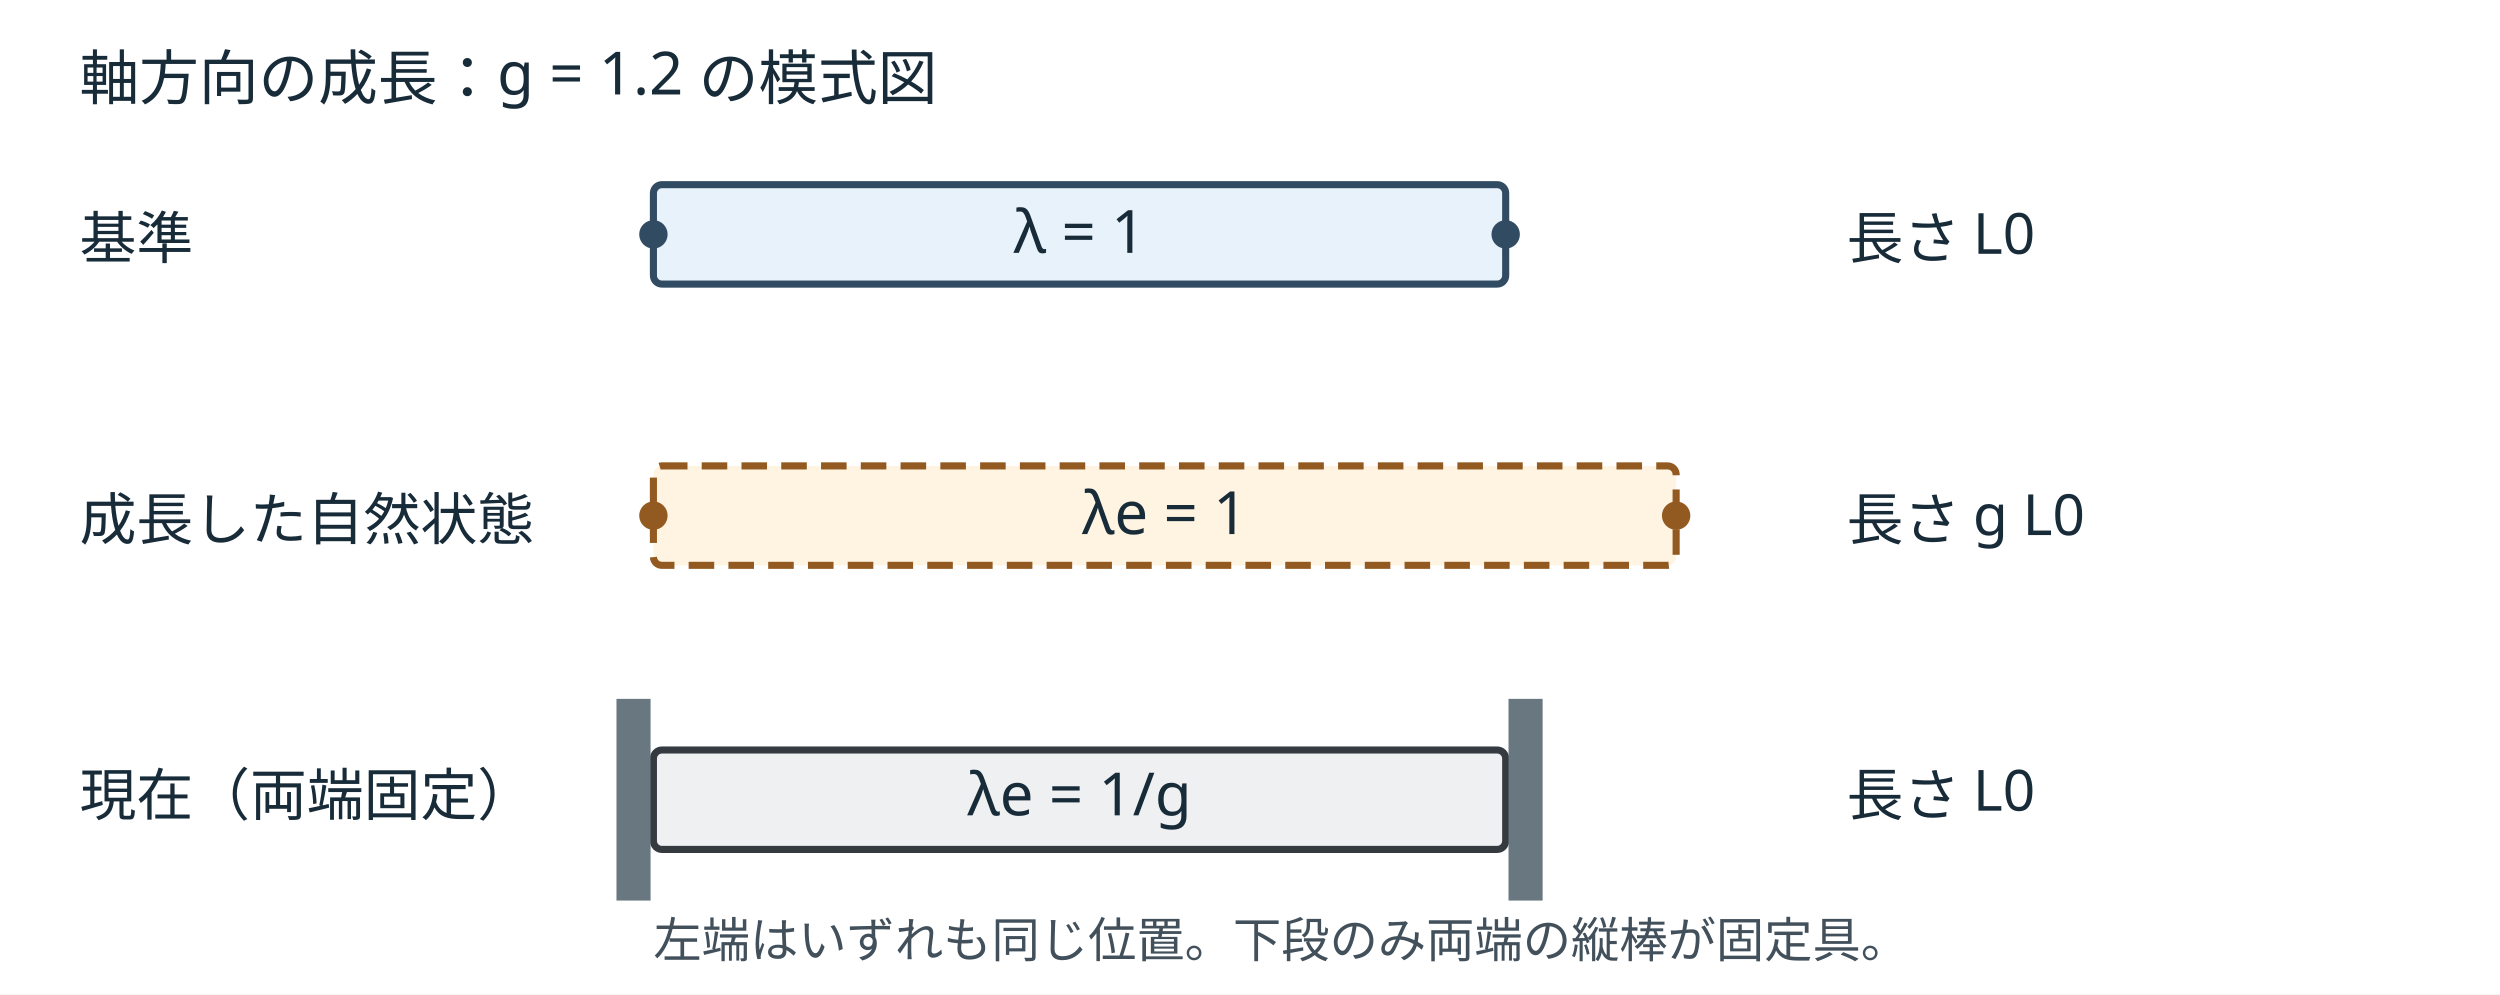
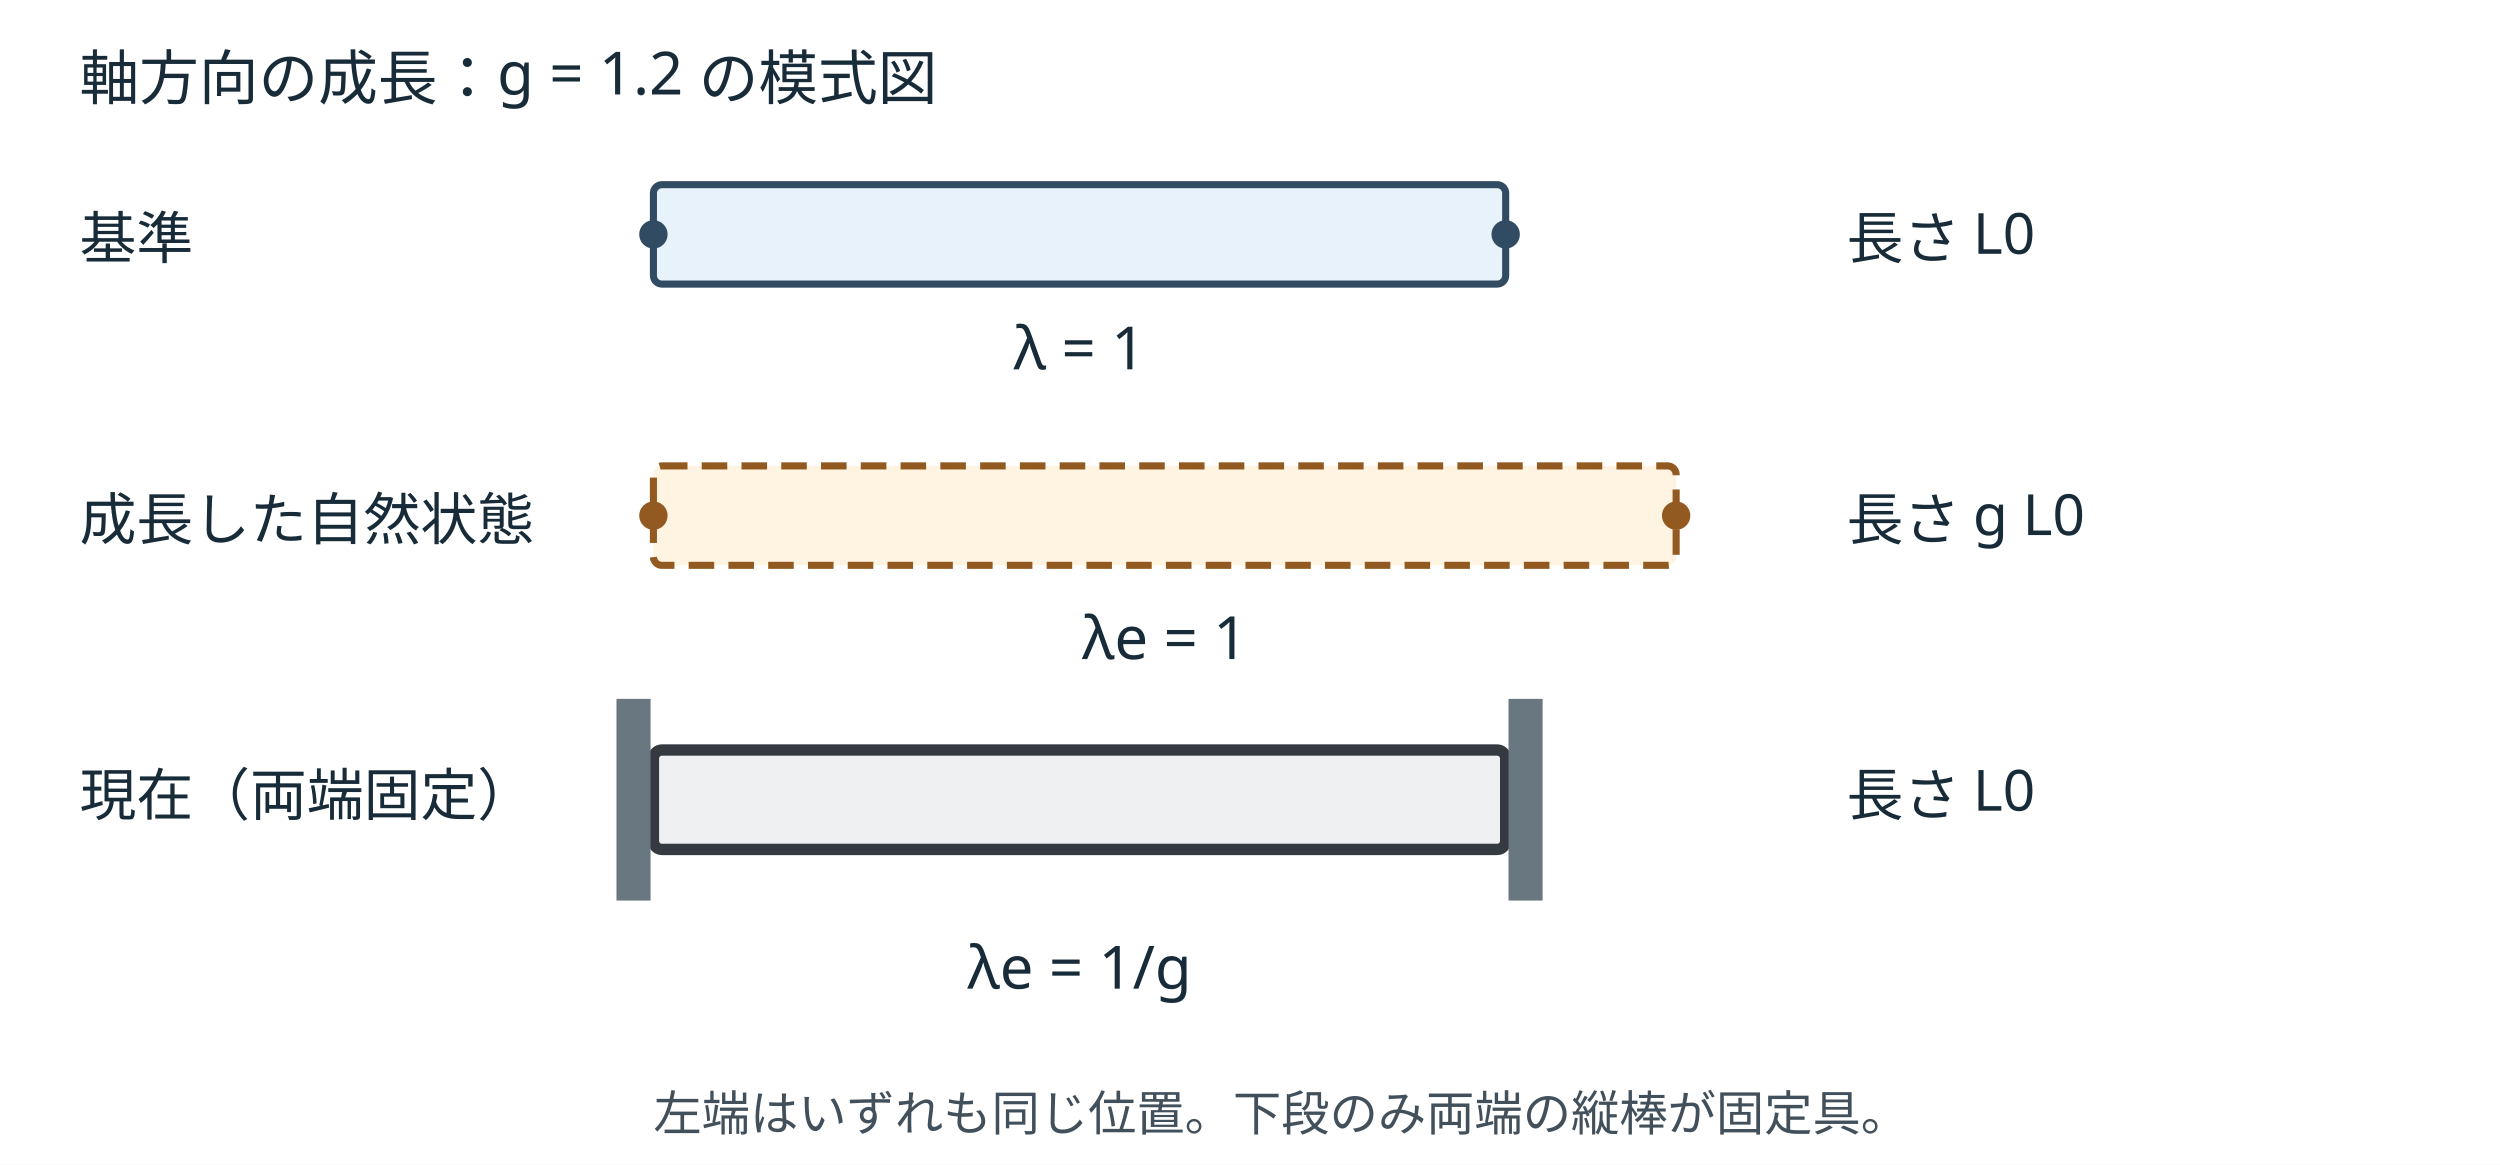
- <svg xmlns="http://www.w3.org/2000/svg" viewBox="0 0 880 350" width="880" height="350" role="img" aria-labelledby="title desc" data-layout-lint="strict">
-   <rect x="0" y="0" width="880" height="350" fill="#fff" />
+ <svg xmlns="http://www.w3.org/2000/svg" viewBox="0 0 880 410" width="880" height="410" role="img" aria-labelledby="title desc" data-layout-lint="strict">
+   <rect x="0" y="0" width="880" height="410" fill="#fff" />
  <text x="28" y="35" font-size="21" font-family="sans-serif" fill="#182b39">軸方向の成長：g = 1.2 の模式図</text>
  <text x="28" y="91" font-size="20" font-family="sans-serif" fill="#182b39">基準</text>
  <rect x="230" y="65" width="300" height="35" rx="3" fill="#e7f2fa" stroke="#314b63" stroke-width="2.5" data-series-group="growth-lengths" data-series-label="基準" />
  <circle cx="230" cy="82.5" r="5" fill="#314b63" />
  <circle cx="530" cy="82.5" r="5" fill="#314b63" />
-   <text x="380" y="89" font-size="21" font-family="sans-serif" text-anchor="middle" fill="#182b39">λ = 1</text>
+   <text x="380" y="130" font-size="21" font-family="sans-serif" text-anchor="middle" fill="#182b39">λ = 1</text>
  <text x="650" y="91" font-size="20" font-family="sans-serif" fill="#182b39">長さ L0</text>
  <text x="28" y="190" font-size="20" font-family="sans-serif" fill="#182b39">成長した自然状態</text>
  <rect x="230" y="164" width="360" height="35" rx="3" fill="#fff3e1" stroke="#925a20" stroke-width="2.5" stroke-dasharray="9 5" data-series-group="growth-lengths" data-series-label="成長自然状態" />
  <circle cx="230" cy="181.5" r="5" fill="#925a20" />
  <circle cx="590" cy="181.5" r="5" fill="#925a20" />
-   <text x="410" y="188" font-size="21" font-family="sans-serif" text-anchor="middle" fill="#182b39">λe = 1</text>
+   <text x="410" y="232" font-size="21" font-family="sans-serif" text-anchor="middle" fill="#182b39">λe = 1</text>
  <text x="650" y="190" font-size="20" font-family="sans-serif" fill="#182b39">長さ g L0</text>
  <text x="28" y="287" font-size="20" font-family="sans-serif" fill="#182b39">現在（両端固定）</text>
-   <rect x="230" y="264" width="300" height="35" rx="3" fill="#eef0f2" stroke="#343a40" stroke-width="2.5" data-series-group="growth-lengths" data-series-label="拘束現在状態" />
+   <rect x="230" y="264" width="300" height="35" rx="3" fill="#eef0f2" stroke="#343a40" stroke-width="4" data-series-group="growth-lengths" data-series-label="拘束現在状態" />
  <rect x="217" y="246" width="12" height="71" fill="#687780" />
  <rect x="531" y="246" width="12" height="71" fill="#687780" />
-   <text x="380" y="287" font-size="21" font-family="sans-serif" text-anchor="middle" fill="#182b39">λe = 1/g</text>
+   <text x="380" y="348" font-size="21" font-family="sans-serif" text-anchor="middle" fill="#182b39">λe = 1/g</text>
  <text x="650" y="287" font-size="20" font-family="sans-serif" fill="#182b39">長さ L0</text>
-   <text x="230" y="337" font-size="17" font-family="sans-serif" fill="#42505b">左端はいずれも同じ位置。下段のみ両端の縦棒が固定具。</text>
+   <text x="230" y="398" font-size="17" font-family="sans-serif" fill="#42505b">左端はいずれも同じ位置。下段のみ両端の縦棒が固定具。</text>
</svg>
